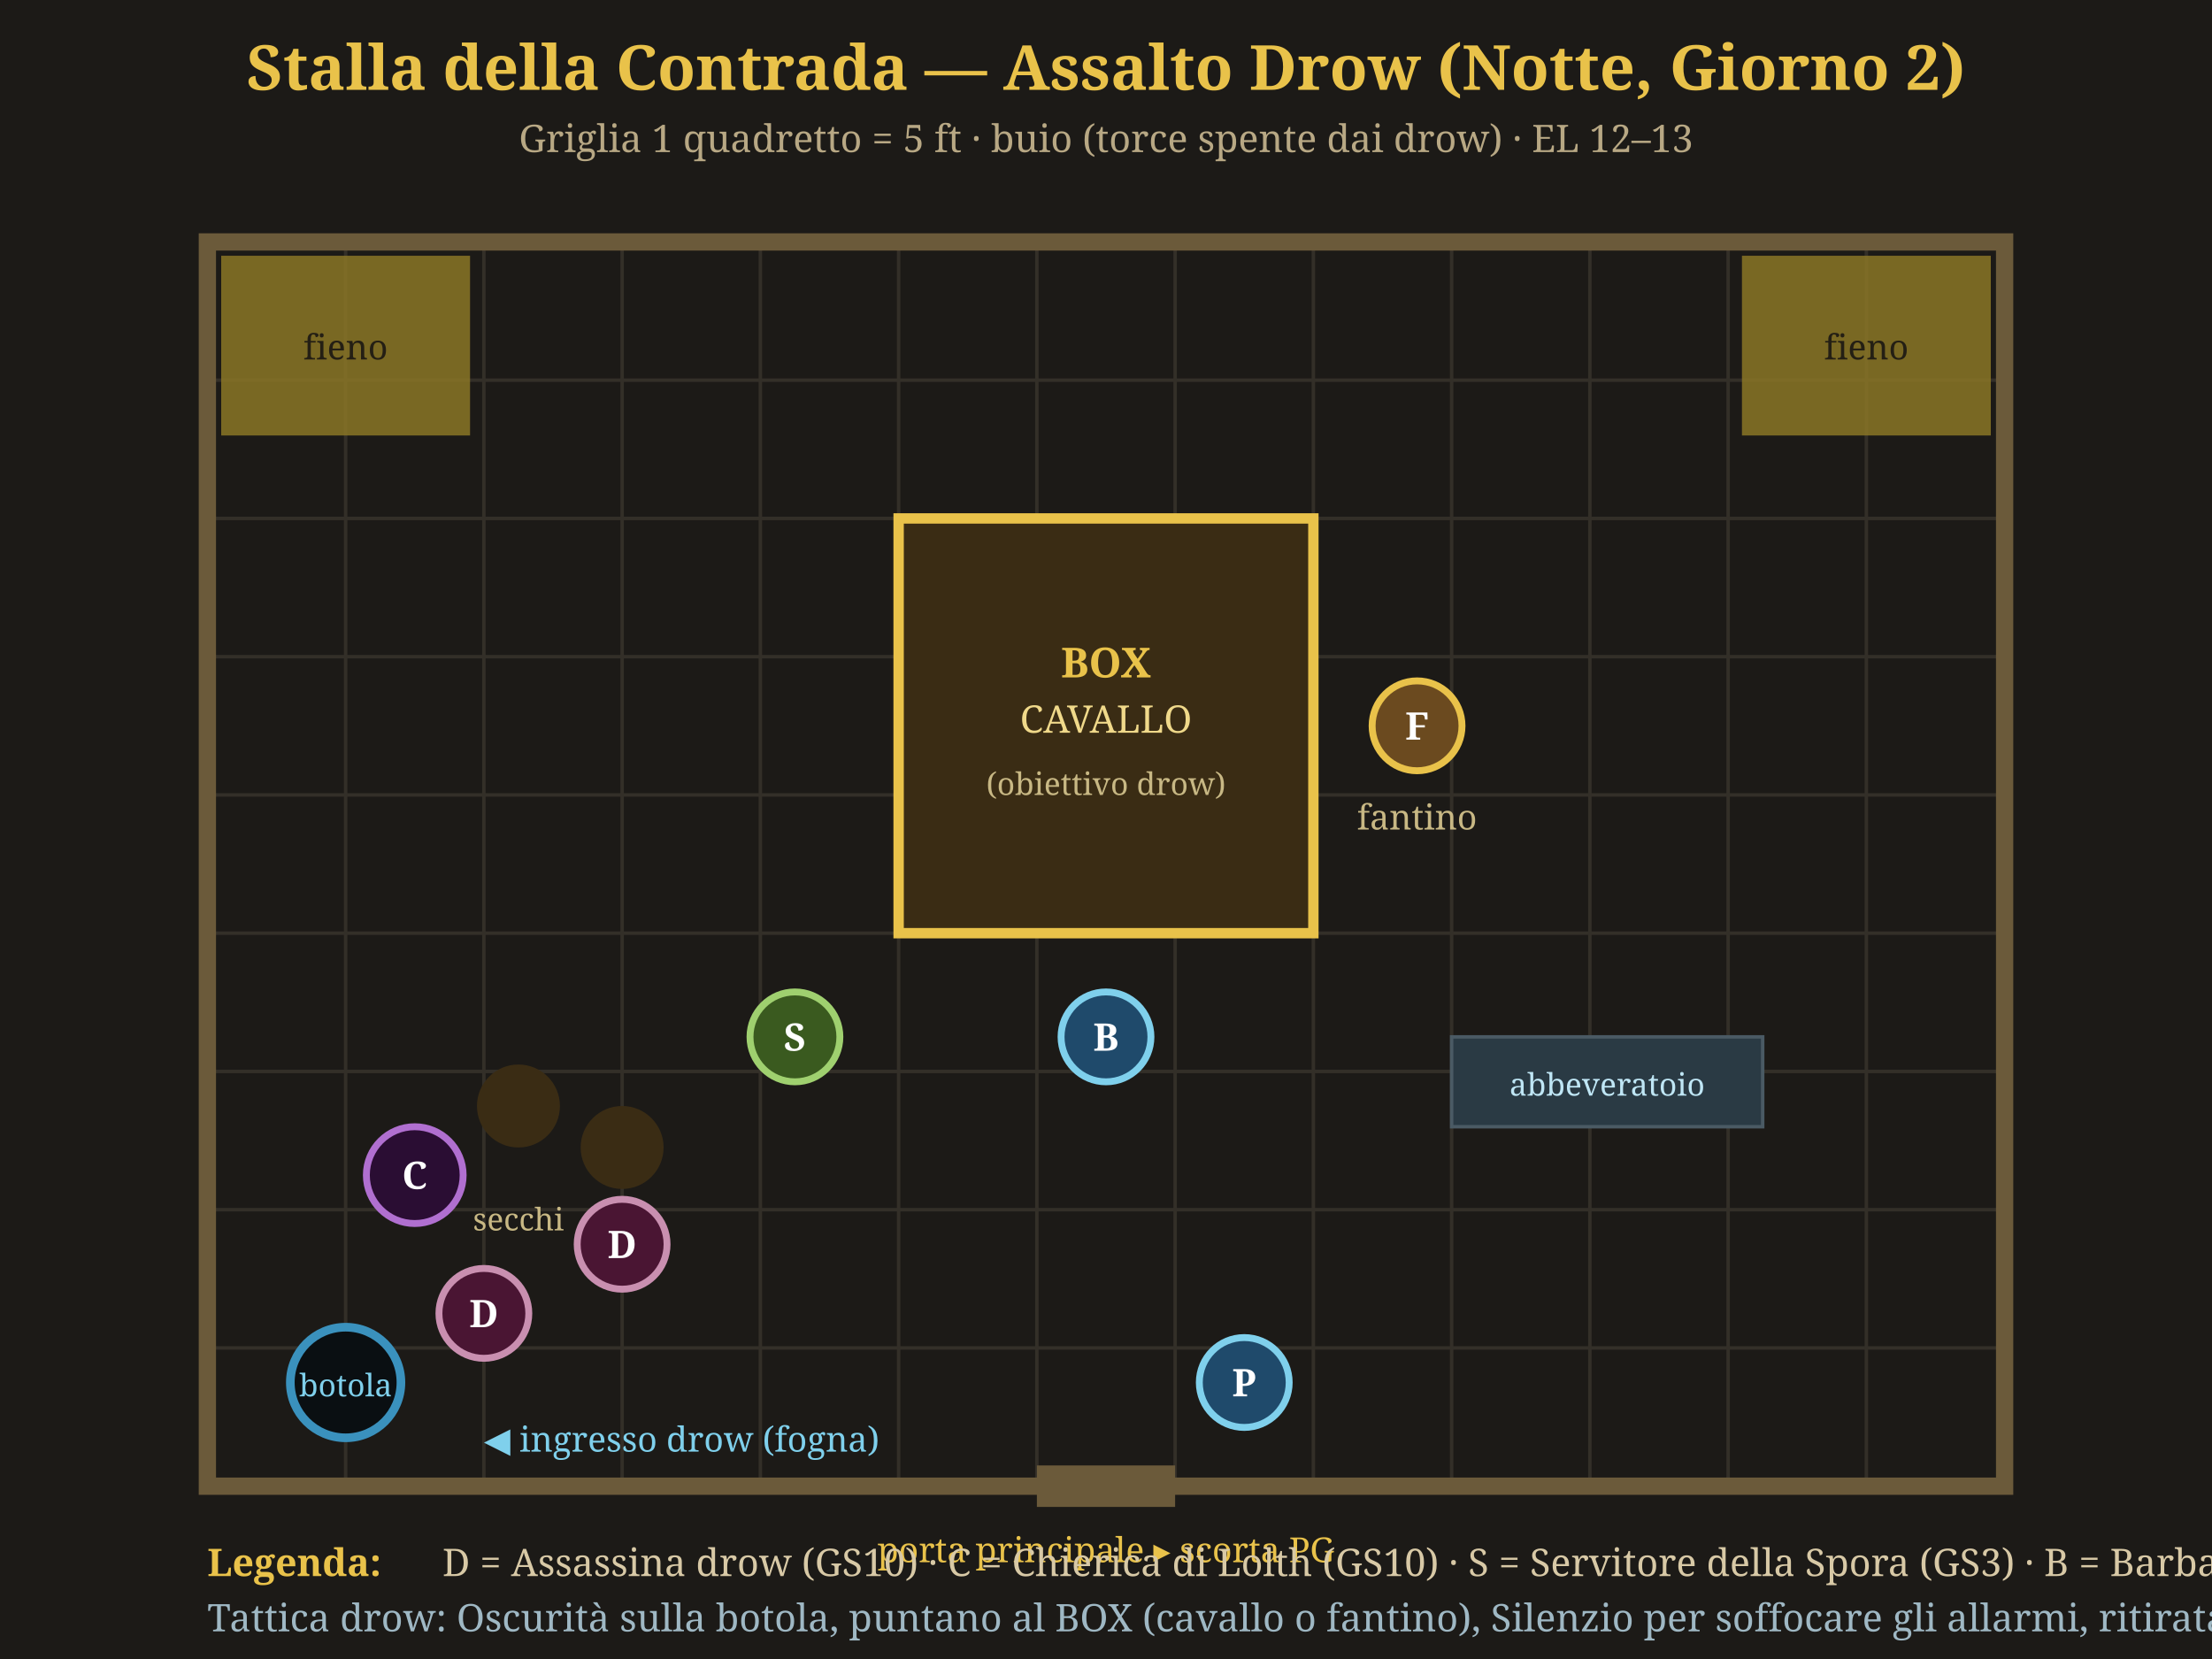
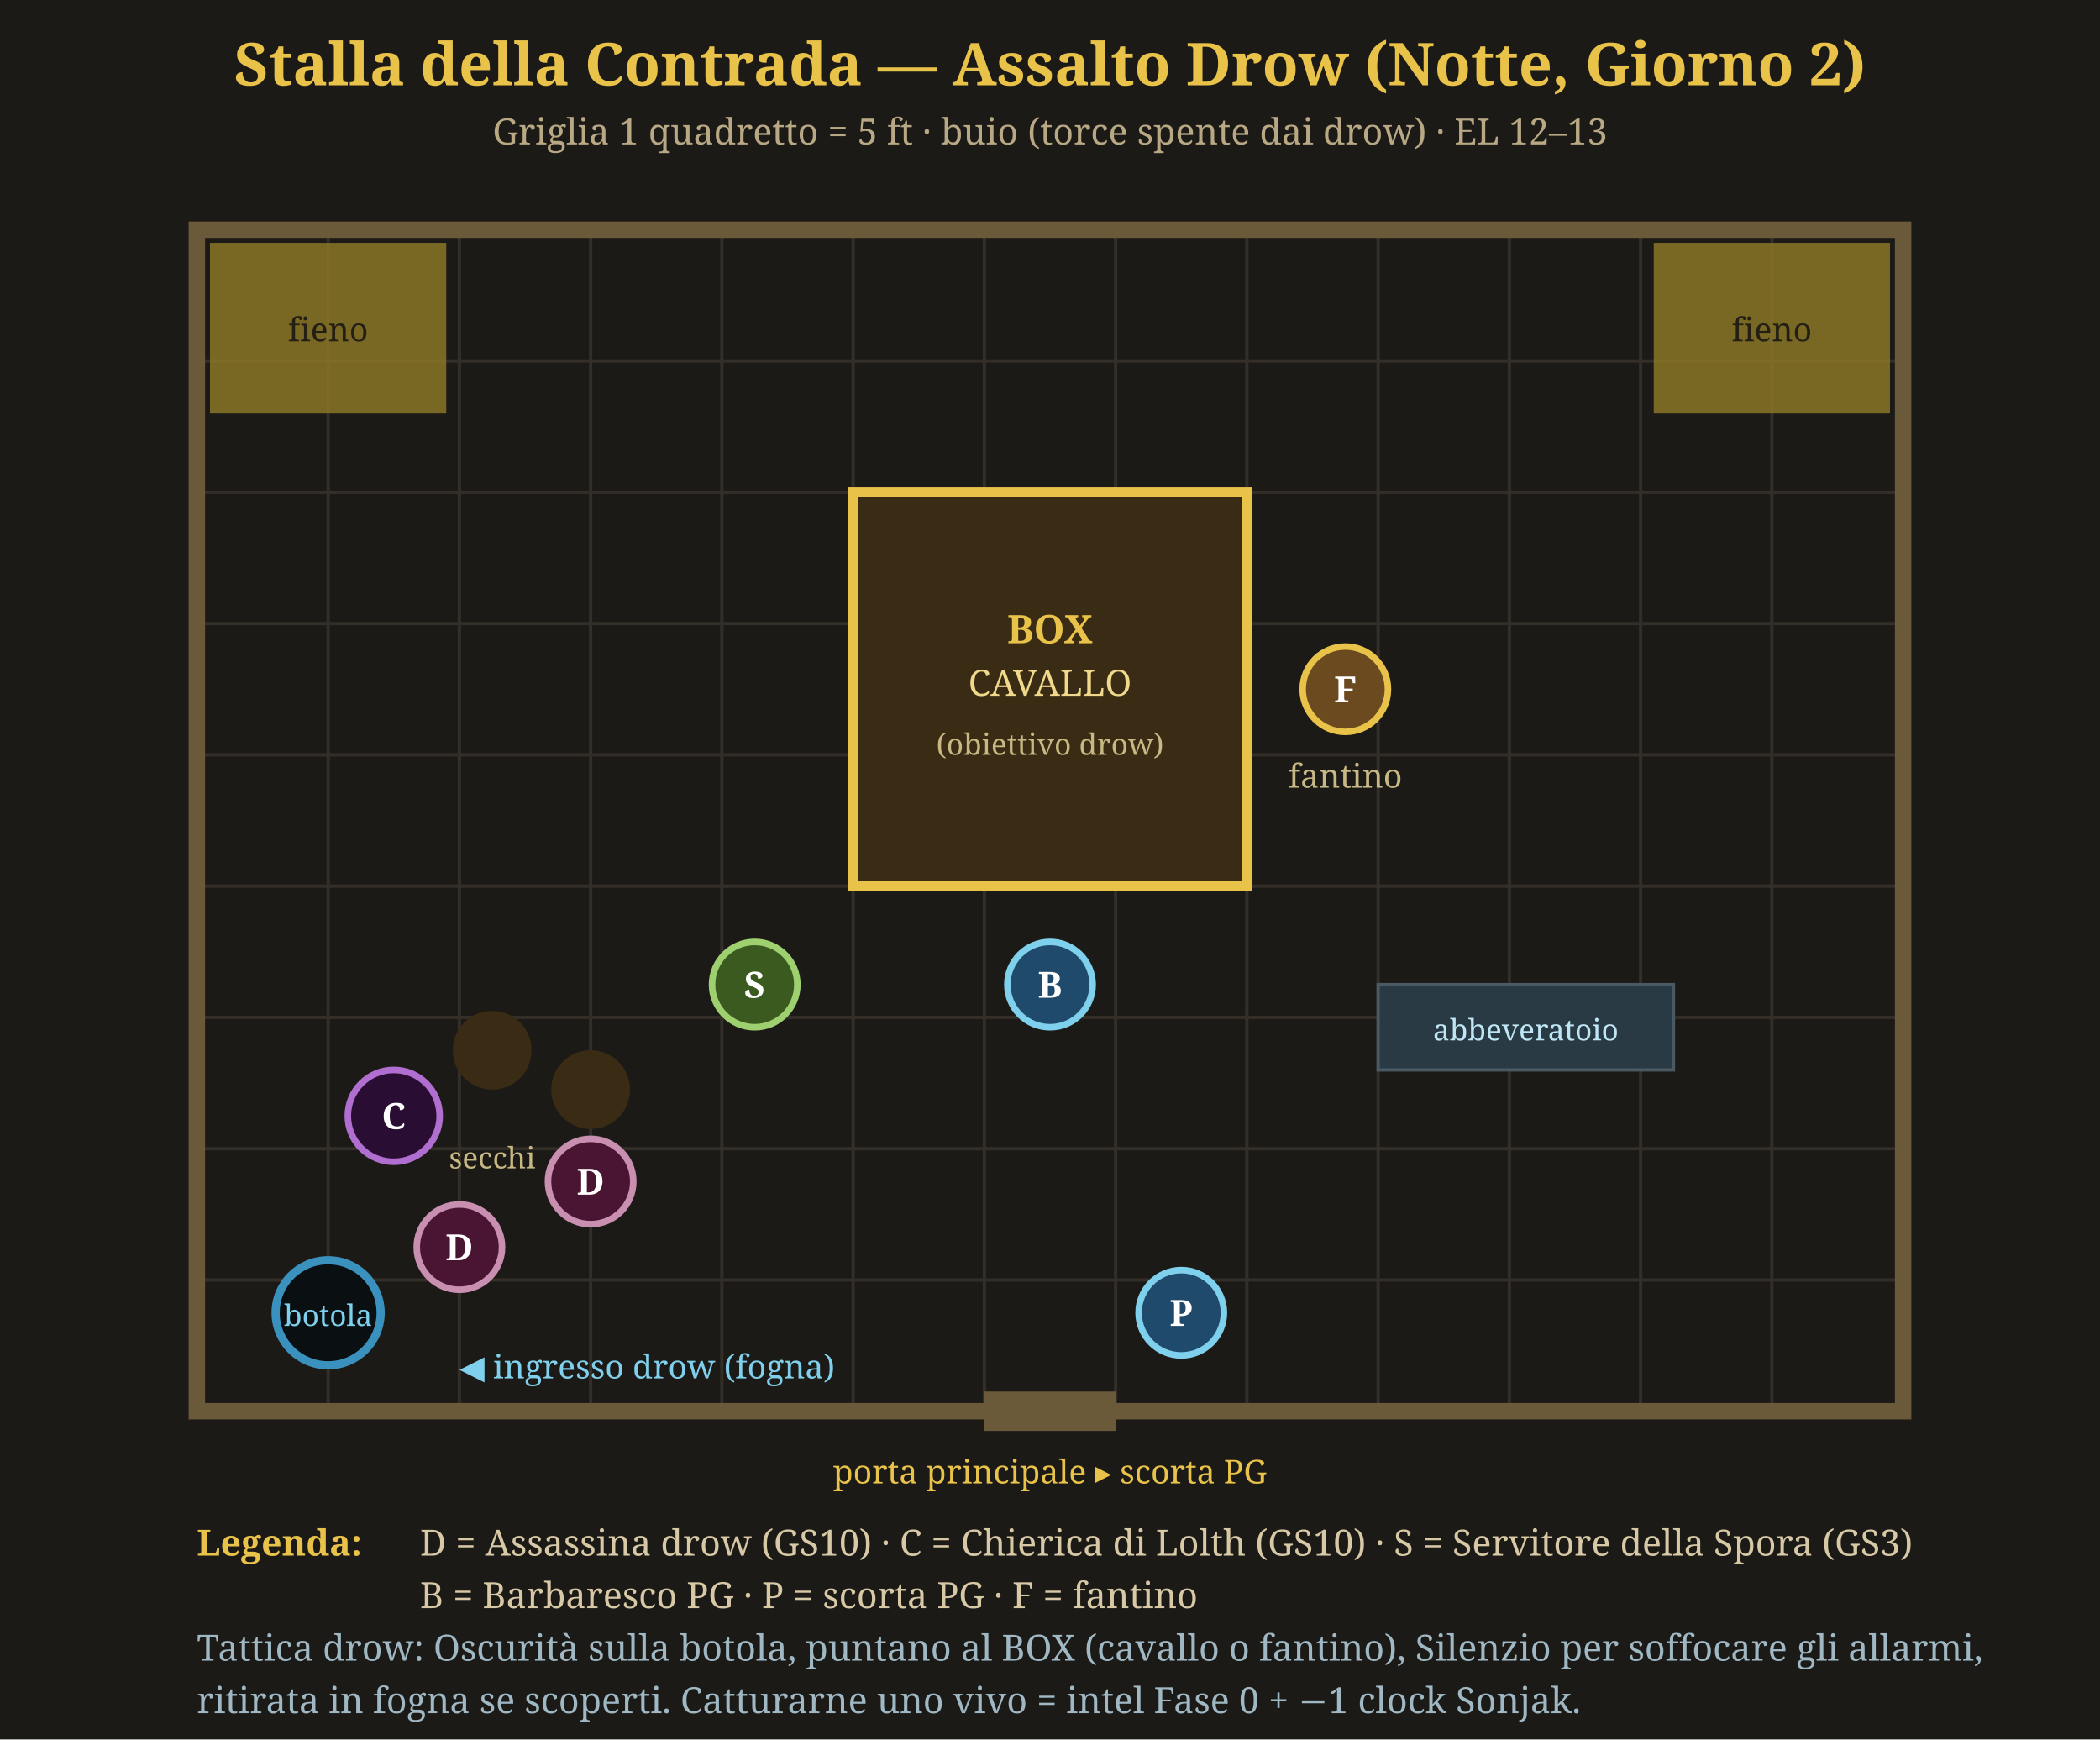
- <svg xmlns="http://www.w3.org/2000/svg" viewBox="0 0 640 480" width="640" height="480" role="img" aria-label="Stalla della contrada — mappa tattica dell'assalto drow (Giorno 2, notte)">
-   <rect width="640" height="480" fill="#1c1a17" />
+ <svg xmlns="http://www.w3.org/2000/svg" viewBox="0 0 640 530" width="640" height="530" role="img" aria-label="Stalla della contrada — mappa tattica dell'assalto drow (Giorno 2, notte)">
+   <rect width="640" height="530" fill="#1c1a17" />
  <text x="320" y="26" font-family="Georgia,serif" font-size="18" text-anchor="middle" font-weight="bold" fill="#e9c24a">Stalla della Contrada — Assalto Drow (Notte, Giorno 2)</text>
  <text x="320" y="44" font-family="Georgia,serif" font-size="11" text-anchor="middle" fill="#b8a884">Griglia 1 quadretto = 5 ft · buio (torce spente dai drow) · EL 12–13</text>
  <g stroke="#2e2a24" stroke-width="1">
    <g id="v" />
  </g>
  <g stroke="#332f28" stroke-width="1">
    <path d="M60 70 V430 M100 70 V430 M140 70 V430 M180 70 V430 M220 70 V430 M260 70 V430 M300 70 V430 M340 70 V430 M380 70 V430 M420 70 V430 M460 70 V430 M500 70 V430 M540 70 V430 M580 70 V430" />
    <path d="M60 70 H580 M60 110 H580 M60 150 H580 M60 190 H580 M60 230 H580 M60 270 H580 M60 310 H580 M60 350 H580 M60 390 H580 M60 430 H580" />
  </g>
  <rect x="60" y="70" width="520" height="360" fill="none" stroke="#6b5a3a" stroke-width="5" />
  <g fill="#8a7526" opacity="0.85">
    <rect x="64" y="74" width="72" height="52" />
    <rect x="504" y="74" width="72" height="52" />
  </g>
  <text x="100" y="104" font-family="Georgia,serif" font-size="10" fill="#241f14" text-anchor="middle">fieno</text>
  <text x="540" y="104" font-family="Georgia,serif" font-size="10" fill="#241f14" text-anchor="middle">fieno</text>
  <rect x="260" y="150" width="120" height="120" fill="#3a2c14" stroke="#e9c24a" stroke-width="3" />
  <text x="320" y="196" font-family="Georgia,serif" font-size="12" fill="#e9c24a" text-anchor="middle" font-weight="bold">BOX</text>
  <text x="320" y="212" font-family="Georgia,serif" font-size="11" fill="#f0d98a" text-anchor="middle">CAVALLO</text>
  <text x="320" y="230" font-family="Georgia,serif" font-size="9" fill="#c8b884" text-anchor="middle">(obiettivo drow)</text>
  <text x="410" y="240" font-family="Georgia,serif" font-size="10" fill="#c8b884" text-anchor="middle">fantino</text>
  <rect x="420" y="300" width="90" height="26" fill="#2a3a44" stroke="#4a5a64" />
  <text x="465" y="317" font-family="Georgia,serif" font-size="9" fill="#bfe6f5" text-anchor="middle">abbeveratoio</text>
  <g fill="#3a2c14">
    <circle cx="150" cy="320" r="12" />
    <circle cx="180" cy="332" r="12" />
  </g>
  <text x="150" y="356" font-family="Georgia,serif" font-size="9" fill="#c8b884" text-anchor="middle">secchi</text>
  <circle cx="100" cy="400" r="16" fill="#0a0f12" stroke="#3a91bd" stroke-width="2.5" />
  <text x="100" y="404" font-family="Georgia,serif" font-size="9" fill="#7fd0ec" text-anchor="middle">botola</text>
  <text x="140" y="420" font-family="Georgia,serif" font-size="10" fill="#7fd0ec">◀ ingresso drow (fogna)</text>
  <rect x="300" y="424" width="40" height="12" fill="#6b5a3a" />
  <text x="320" y="452" font-family="Georgia,serif" font-size="10" fill="#e9c24a" text-anchor="middle">porta principale ▸ scorta PG</text>
  <g font-family="Georgia,serif" font-size="11" font-weight="bold" text-anchor="middle">
    <circle cx="140" cy="380" r="13" fill="#4a1533" stroke="#c98fb0" stroke-width="2" />
    <text x="140" y="384" fill="#fff">D</text>
    <circle cx="180" cy="360" r="13" fill="#4a1533" stroke="#c98fb0" stroke-width="2" />
    <text x="180" y="364" fill="#fff">D</text>
    <circle cx="120" cy="340" r="14" fill="#2a0d33" stroke="#b06fd0" stroke-width="2" />
    <text x="120" y="344" fill="#fff">C</text>
    <circle cx="230" cy="300" r="13" fill="#3a5a1f" stroke="#9fd06f" stroke-width="2" />
    <text x="230" y="304" fill="#fff">S</text>
  </g>
  <g font-family="Georgia,serif" font-size="11" font-weight="bold" text-anchor="middle">
    <circle cx="320" cy="300" r="13" fill="#1f4a6b" stroke="#7fd0ec" stroke-width="2" />
    <text x="320" y="304" fill="#fff">B</text>
    <circle cx="360" cy="400" r="13" fill="#1f4a6b" stroke="#7fd0ec" stroke-width="2" />
    <text x="360" y="404" fill="#fff">P</text>
    <circle cx="410" cy="210" r="13" fill="#6b4a1f" stroke="#e9c24a" stroke-width="2" />
    <text x="410" y="214" fill="#fff">F</text>
  </g>
  <g font-family="Georgia,serif" font-size="11" fill="#d8c9a6">
-     <text x="60" y="456" font-weight="bold" fill="#e9c24a">Legenda:</text>
-     <text x="128" y="456">D = Assassina drow (GS10) · C = Chierica di Lolth (GS10) · S = Servitore della Spora (GS3) · B = Barbaresco · P = scorta PG · F = fantino</text>
-     <text x="60" y="472" fill="#9fb8c4">Tattica drow: Oscurità sulla botola, puntano al BOX (cavallo o fantino), Silenzio per soffocare gli allarmi, ritirata in fogna se scoperti. Catturarne uno vivo = intel Fase 0 + −1 clock Sonjak.</text>
+     <text x="60" y="474" font-weight="bold" fill="#e9c24a">Legenda:</text>
+     <text x="128" y="474">D = Assassina drow (GS10) · C = Chierica di Lolth (GS10) · S = Servitore della Spora (GS3)</text>
+     <text x="128" y="490">B = Barbaresco PG · P = scorta PG · F = fantino</text>
+     <text x="60" y="506" fill="#9fb8c4">Tattica drow: Oscurità sulla botola, puntano al BOX (cavallo o fantino), Silenzio per soffocare gli allarmi,</text>
+     <text x="60" y="522" fill="#9fb8c4">ritirata in fogna se scoperti. Catturarne uno vivo = intel Fase 0 + −1 clock Sonjak.</text>
  </g>
</svg>
